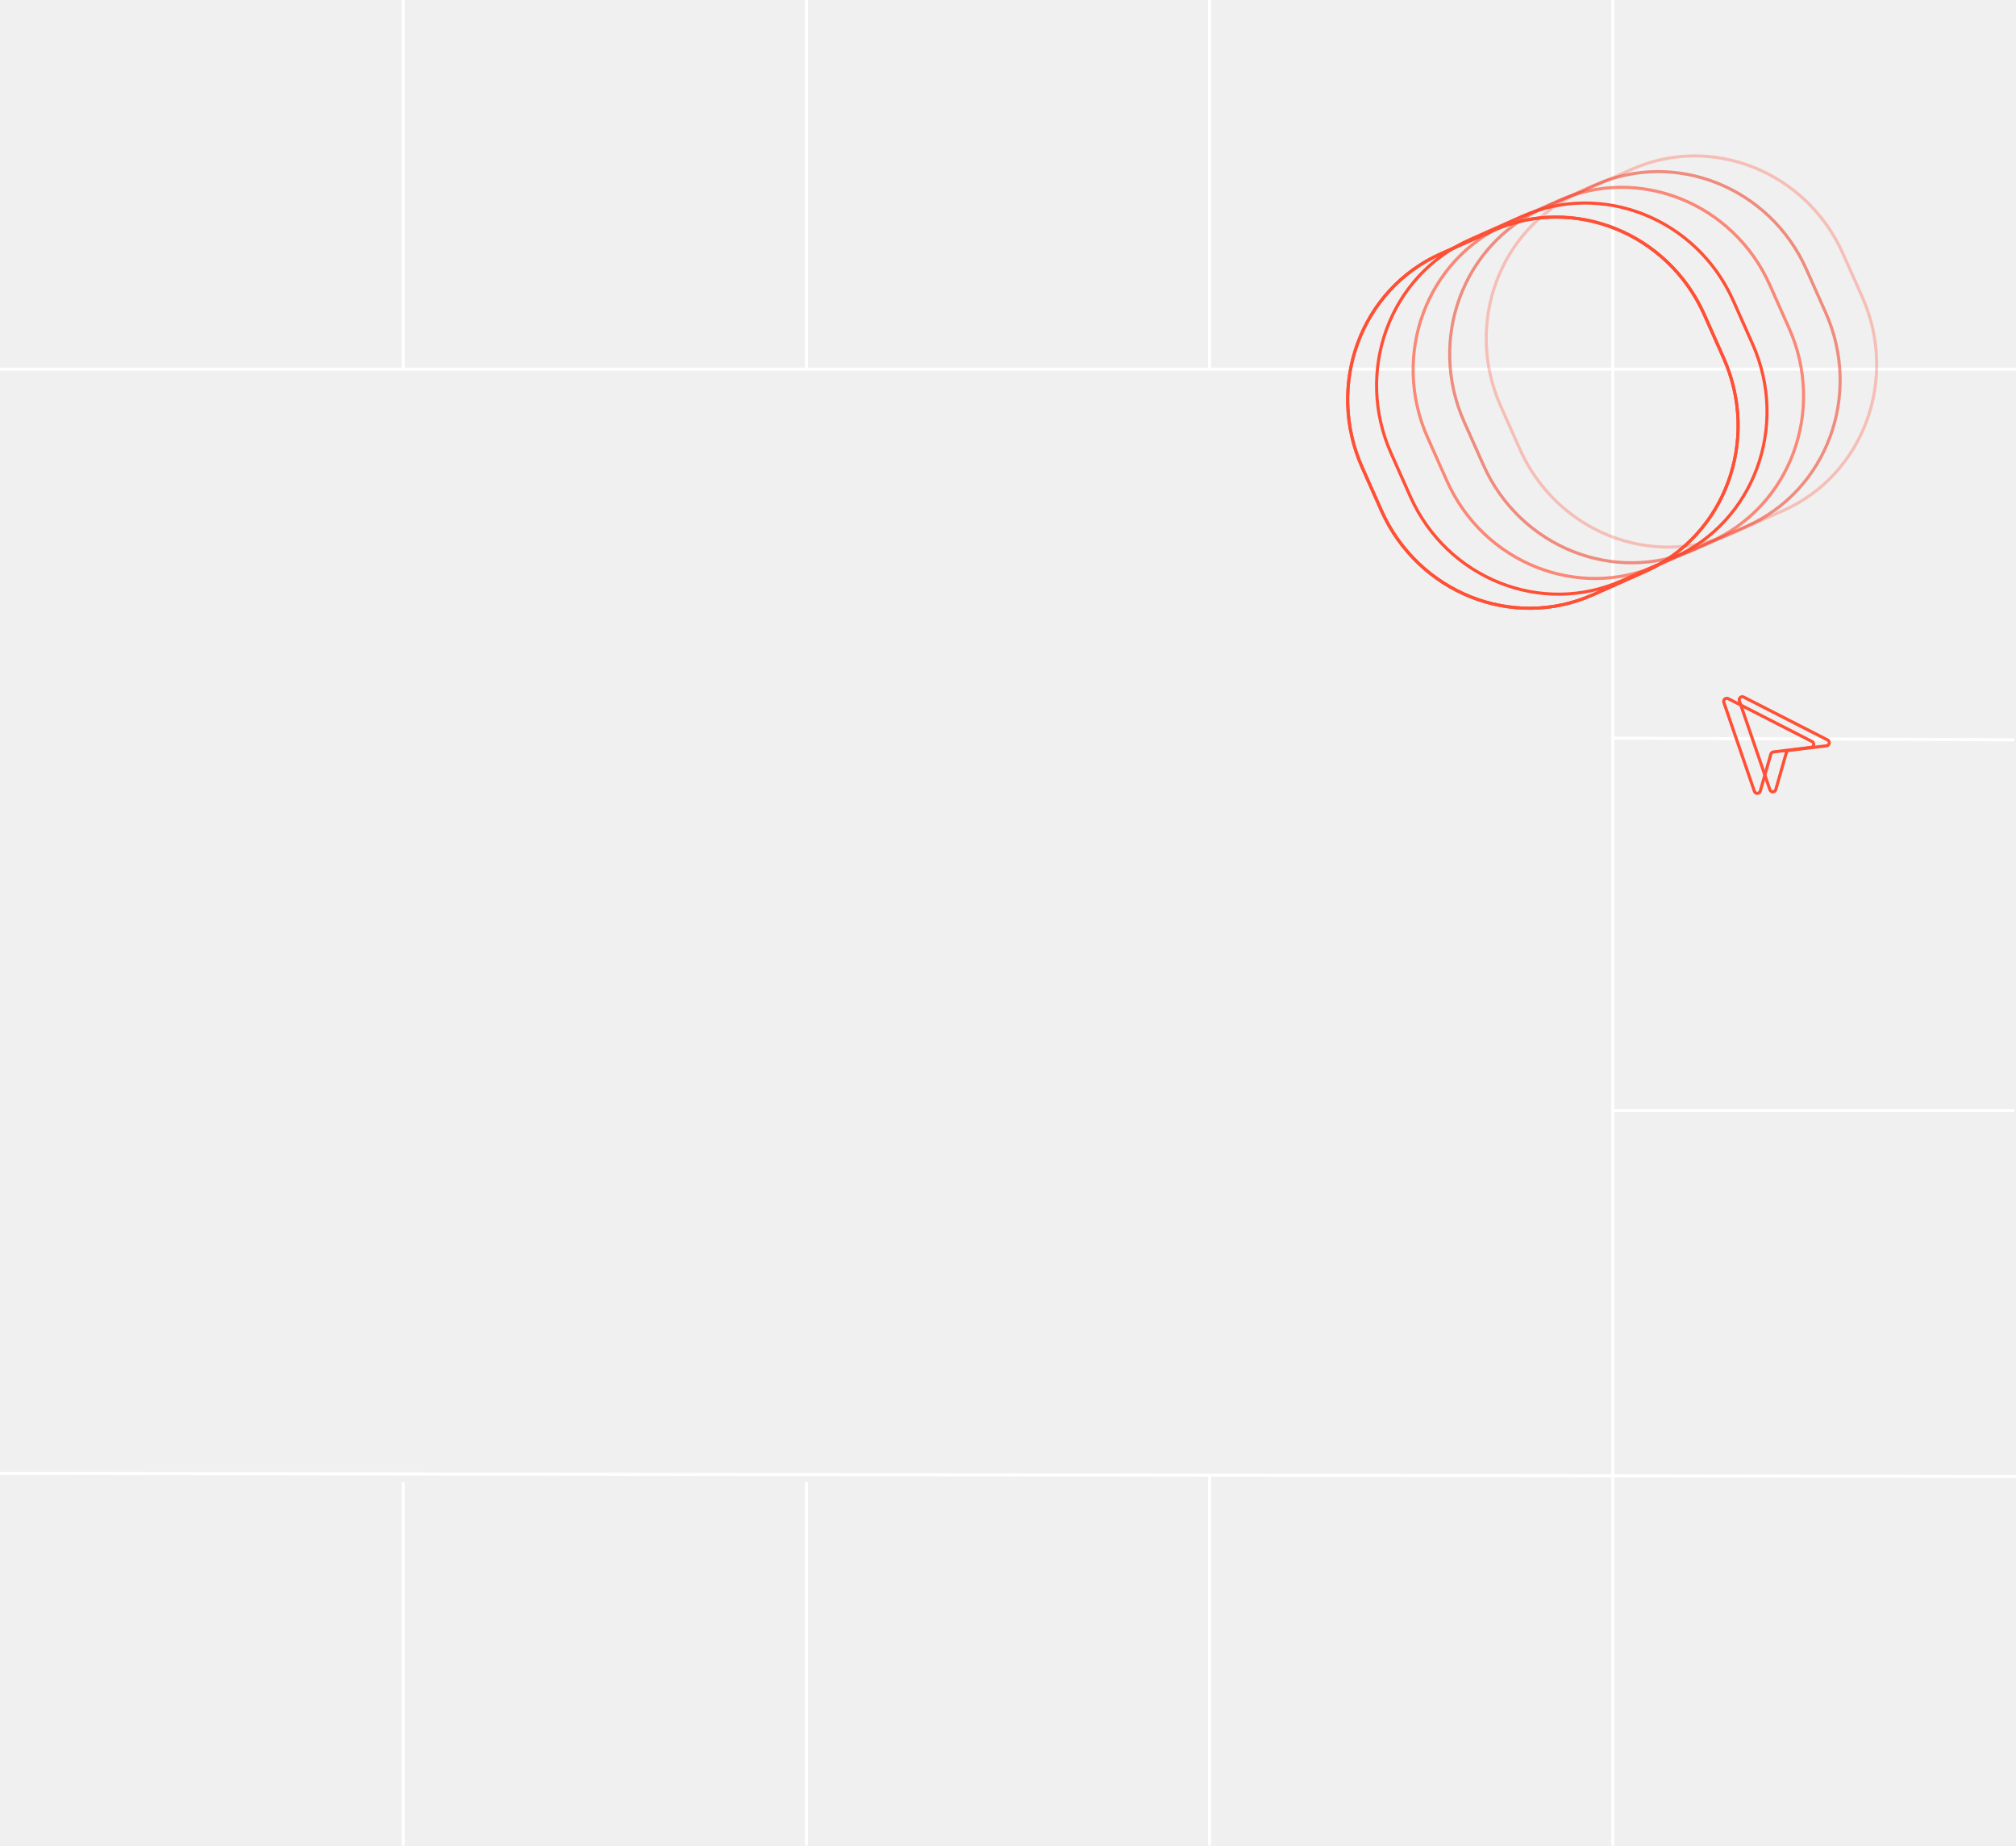
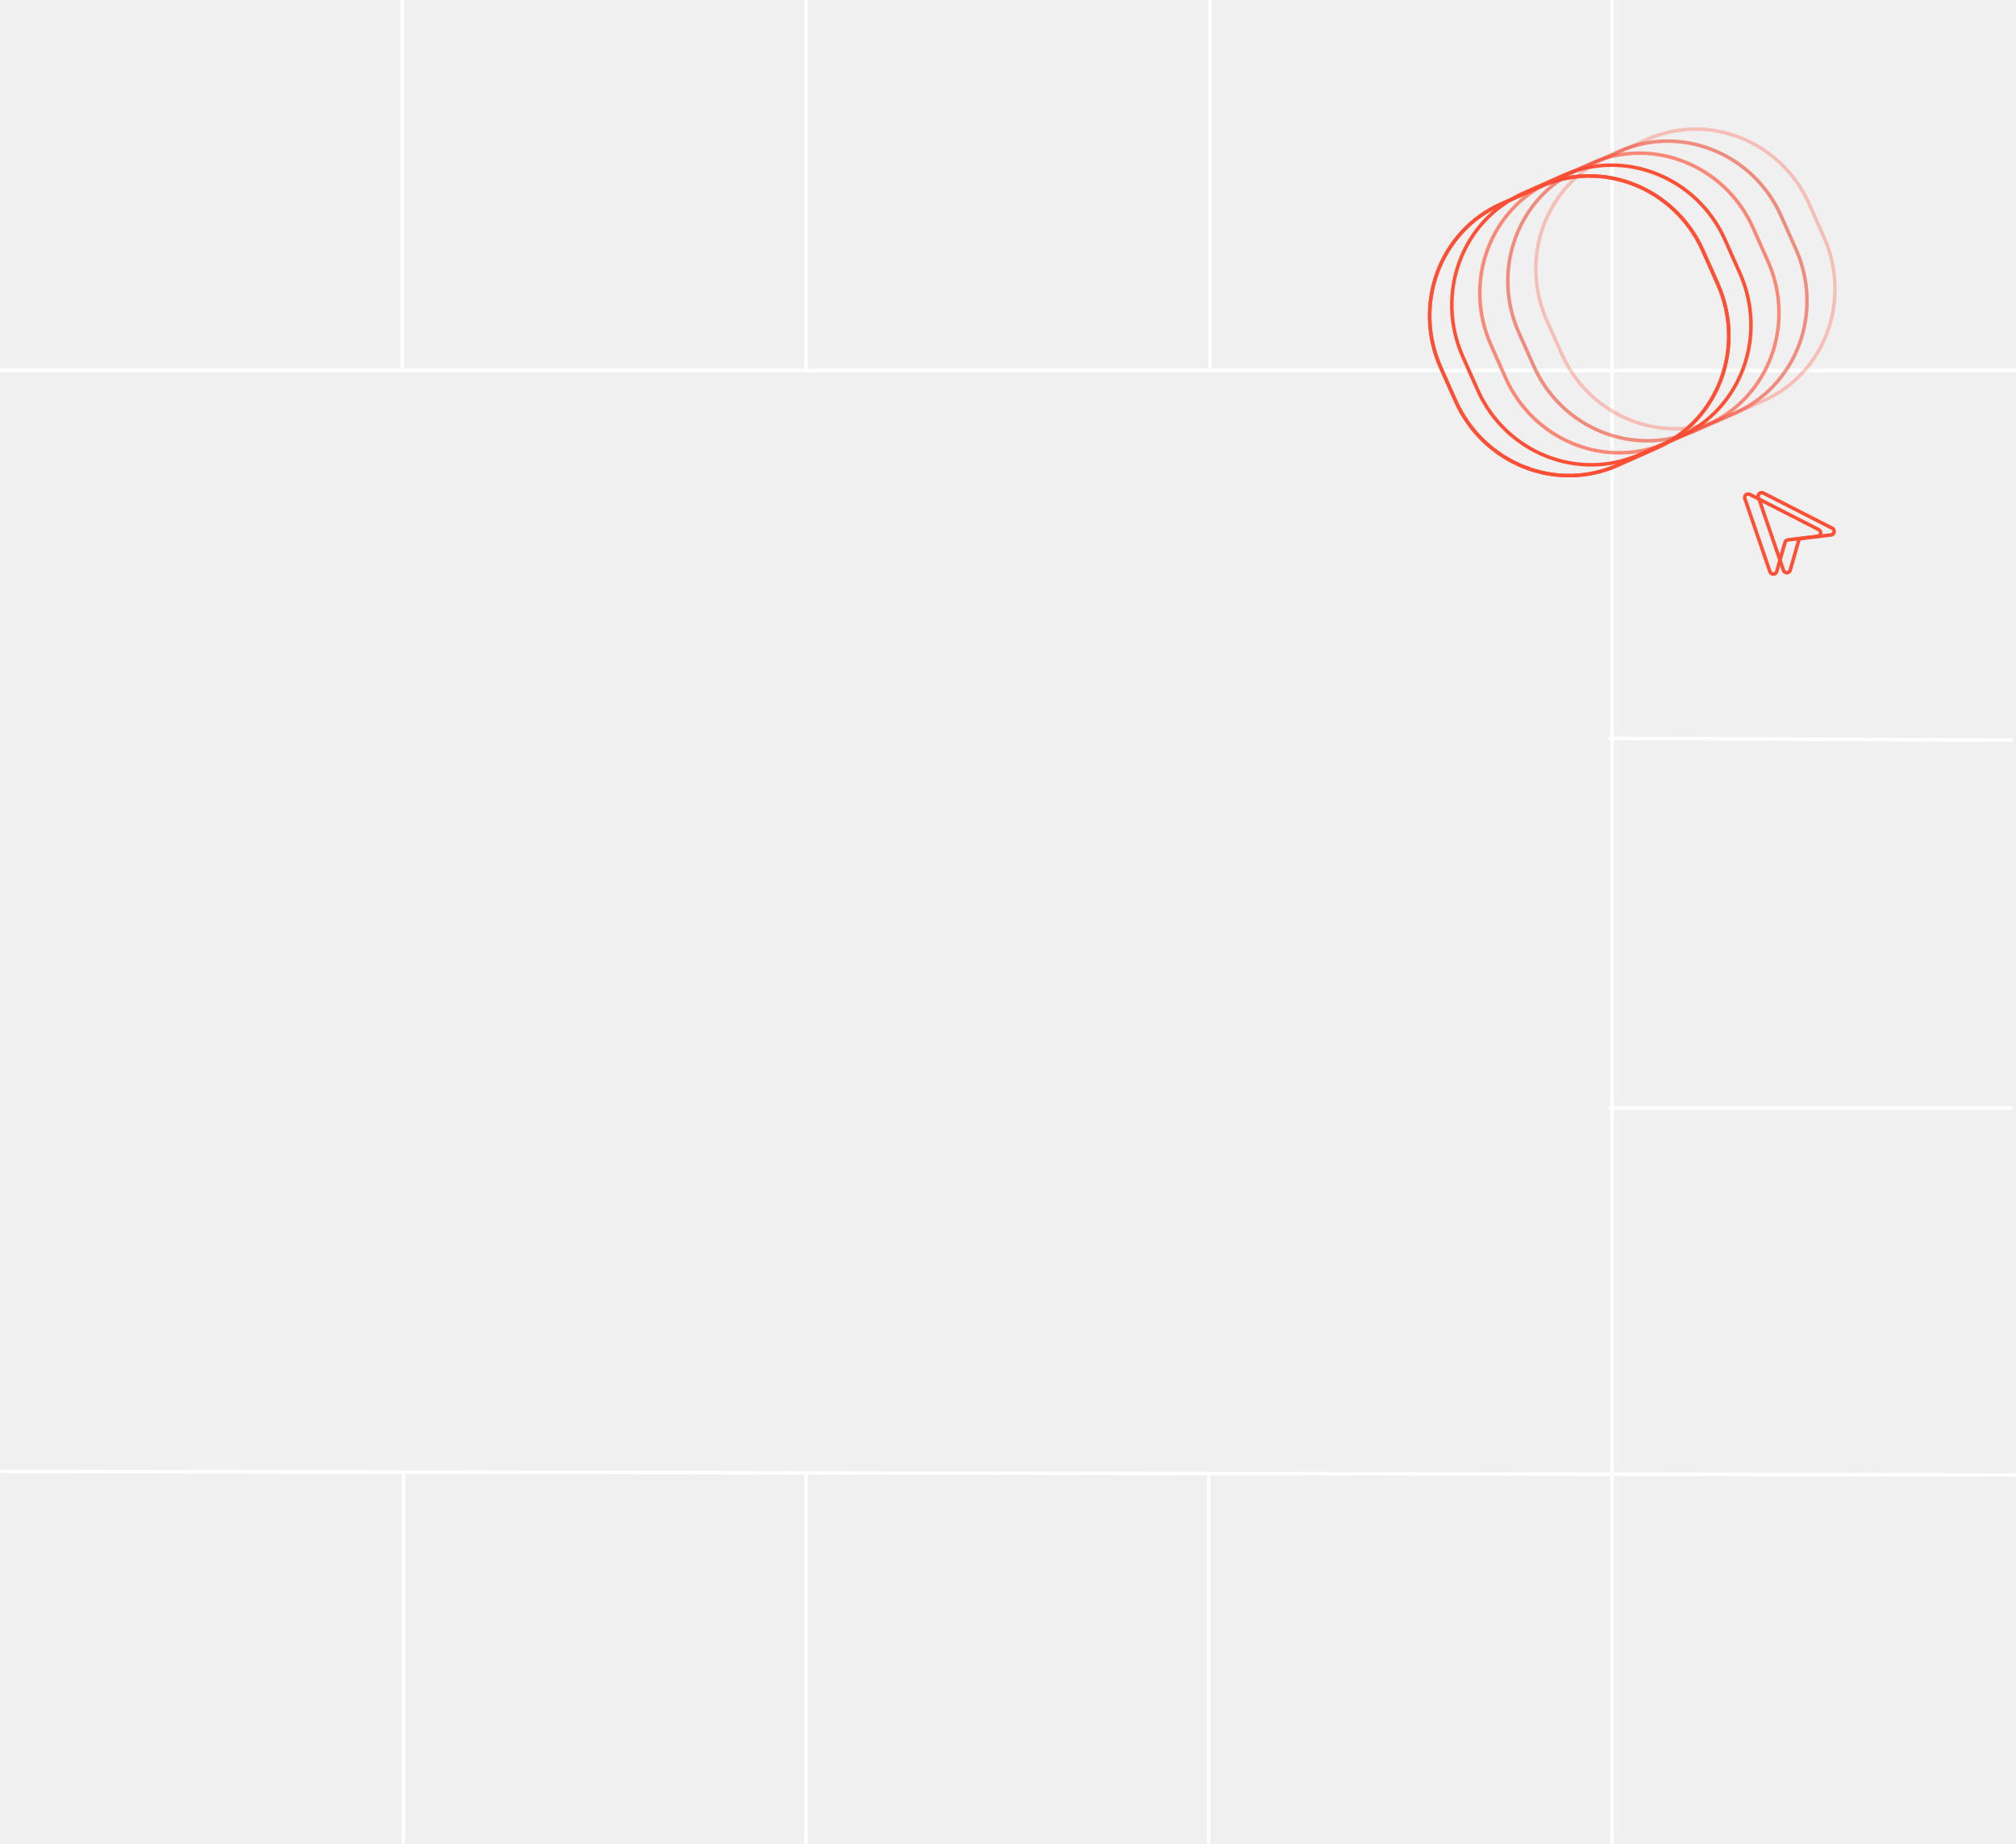
- <svg xmlns="http://www.w3.org/2000/svg" xmlns:xlink="http://www.w3.org/1999/xlink" width="650px" height="595px" viewBox="0 0 650 595" version="1.1">
+ <svg xmlns="http://www.w3.org/2000/svg" xmlns:xlink="http://www.w3.org/1999/xlink" width="574px" height="525px" viewBox="0 0 574 525" version="1.1">
  <defs>
-     <path d="M69.589,120.377 L51.223,120.377 C22.928,120.377 0,96.837 0,67.819 L0,52.559 C0,23.54 22.928,0 51.223,0 L69.589,0 C97.874,0 120.802,23.54 120.802,52.559 L120.802,67.819 C120.802,96.837 97.874,120.377 69.589,120.377" id="path-1" />
-     <path d="M69.589,120.377 L51.223,120.377 C22.928,120.377 0,96.837 0,67.819 L0,52.559 C0,23.54 22.928,0 51.223,0 L69.589,0 C97.874,0 120.802,23.54 120.802,52.559 L120.802,67.819 C120.802,96.837 97.874,120.377 69.589,120.377" id="path-3" />
-     <path d="M69.589,120.377 L51.223,120.377 C22.928,120.377 0,96.837 0,67.819 L0,52.559 C0,23.54 22.928,0 51.223,0 L69.589,0 C97.874,0 120.802,23.54 120.802,52.559 L120.802,67.819 C120.802,96.837 97.874,120.377 69.589,120.377" id="path-5" />
-     <path d="M69.589,120.377 L51.223,120.377 C22.928,120.377 0,96.837 0,67.819 L0,52.559 C0,23.54 22.928,0 51.223,0 L69.589,0 C97.874,0 120.802,23.54 120.802,52.559 L120.802,67.819 C120.802,96.837 97.874,120.377 69.589,120.377" id="path-7" />
-     <path d="M69.589,120.377 L51.223,120.377 C22.928,120.377 0,96.837 0,67.819 L0,52.559 C0,23.54 22.928,0 51.223,0 L69.589,0 C97.874,0 120.802,23.54 120.802,52.559 L120.802,67.819 C120.802,96.837 97.874,120.377 69.589,120.377" id="path-9" />
-     <path d="M69.589,120.377 L51.223,120.377 C22.928,120.377 0,96.837 0,67.819 L0,52.559 C0,23.54 22.928,0 51.223,0 L69.589,0 C97.874,0 120.802,23.54 120.802,52.559 L120.802,67.819 C120.802,96.837 97.874,120.377 69.589,120.377" id="path-11" />
+     <path d="M47.087,81.452 L34.659,81.452 C15.514,81.452 0,65.524 0,45.889 L0,35.564 C0,15.928 15.514,0 34.659,0 L47.087,0 C66.226,0 81.74,15.928 81.74,35.564 L81.74,45.889 C81.74,65.524 66.226,81.452 47.087,81.452" id="path-1" />
+     <path d="M47.087,81.452 L34.659,81.452 C15.514,81.452 0,65.524 0,45.889 L0,35.564 C0,15.928 15.514,0 34.659,0 L47.087,0 C66.226,0 81.74,15.928 81.74,35.564 L81.74,45.889 C81.74,65.524 66.226,81.452 47.087,81.452" id="path-3" />
+     <path d="M47.087,81.452 L34.659,81.452 C15.514,81.452 0,65.524 0,45.889 L0,35.564 C0,15.928 15.514,0 34.659,0 L47.087,0 C66.226,0 81.74,15.928 81.74,35.564 L81.74,45.889 C81.74,65.524 66.226,81.452 47.087,81.452" id="path-5" />
+     <path d="M47.087,81.452 L34.659,81.452 C15.514,81.452 0,65.524 0,45.889 L0,35.564 C0,15.928 15.514,0 34.659,0 L47.087,0 C66.226,0 81.74,15.928 81.74,35.564 L81.74,45.889 C81.74,65.524 66.226,81.452 47.087,81.452" id="path-7" />
+     <path d="M47.087,81.452 L34.659,81.452 C15.514,81.452 0,65.524 0,45.889 L0,35.564 C0,15.928 15.514,0 34.659,0 L47.087,0 C66.226,0 81.74,15.928 81.74,35.564 L81.74,45.889 C81.74,65.524 66.226,81.452 47.087,81.452" id="path-9" />
+     <path d="M47.087,81.452 L34.659,81.452 C15.514,81.452 0,65.524 0,45.889 L0,35.564 C0,15.928 15.514,0 34.659,0 L47.087,0 C66.226,0 81.74,15.928 81.74,35.564 L81.74,45.889 C81.74,65.524 66.226,81.452 47.087,81.452" id="path-11" />
  </defs>
-   <g id="最終版" stroke="none" stroke-width="1" fill="none" fill-rule="evenodd">
-     <g id="Desktop_1440" transform="translate(-730, -5352)">
-       <g id="Group-164" transform="translate(730, 5352)">
-         <line x1="130" y1="0" x2="130" y2="119" id="Path-9-Copy-12" stroke="#FFFFFF" />
-         <line x1="130" y1="477.874" x2="130" y2="595" id="Path-9-Copy-20" stroke="#FFFFFF" />
-         <line x1="260" y1="477.874" x2="260" y2="595" id="Path-9-Copy-19" stroke="#FFFFFF" />
-         <line x1="390" y1="476" x2="390" y2="595" id="Path-9-Copy-14" stroke="#FFFFFF" />
-         <line x1="260" y1="0" x2="260" y2="119" id="Path-9-Copy-13" stroke="#FFFFFF" />
-         <line x1="650" y1="119" x2="-8.45677695e-15" y2="119" id="Path-9-Copy-16" stroke="#FFFFFF" />
-         <line x1="649.5" y1="238.5" x2="519.501" y2="237.996" id="Path-9-Copy-21" stroke="#FFFFFF" />
-         <line x1="649.5" y1="358" x2="519.5" y2="358" id="Path-9-Copy-22" stroke="#FFFFFF" />
-         <line x1="650" y1="476" x2="0.001" y2="474.996" id="Path-9-Copy-17" stroke="#FFFFFF" />
-         <line x1="390" y1="0" x2="390" y2="119" id="Path-9-Copy-18" stroke="#FFFFFF" />
-         <line x1="520" y1="0" x2="520" y2="595" id="Path-9-Copy-15" stroke="#FFFFFF" />
-         <g id="Group-158" transform="translate(417.7996, 33.77457)">
+   <g id="0215_官網字級調整" stroke="none" stroke-width="1" fill="none" fill-rule="evenodd">
+     <g transform="translate(-730, -5496)" id="Group-183">
+       <g transform="translate(730, 5496)">
+         <g id="Group-35" stroke="#FFFFFF">
+           <line x1="114.5" y1="0" x2="114.5" y2="105" id="Path-9-Copy-12" />
+           <g id="Group-63" transform="translate(114, 419)">
+             <line x1="0.882" y1="0" x2="0.882" y2="106" id="Path-9-Copy-20" />
+             <line x1="115.5" y1="0" x2="115.5" y2="106" id="Path-9-Copy-19" />
+             <line x1="230.118" y1="1" x2="230.118" y2="106" id="Path-9-Copy-14" />
+           </g>
+           <line x1="229.5" y1="0" x2="229.5" y2="105" id="Path-9-Copy-13" />
+           <line x1="574" y1="105.5" x2="-7.46798456e-15" y2="105.5" id="Path-9-Copy-16" />
+           <line x1="573" y1="210.752" x2="458" y2="210.248" id="Path-9-Copy-21" />
+           <line x1="573" y1="315.5" x2="458" y2="315.5" id="Path-9-Copy-22" />
+           <line x1="574" y1="420" x2="1.24466409e-16" y2="419" id="Path-9-Copy-17" />
+           <line x1="344.5" y1="0" x2="344.5" y2="105" id="Path-9-Copy-18" />
+           <line x1="459" y1="0" x2="459" y2="525" id="Path-9-Copy-15" />
+         </g>
+         <g id="Group-190" transform="translate(395.7416, 25.59866)">
+           <g id="Group-35" transform="translate(100.2584, 110.8614)" stroke="#FF5036">
+             <path d="M6.637,25.643 L2.077,4.113 C1.962,3.573 2.308,3.042 2.848,2.928 C3.113,2.872 3.391,2.926 3.615,3.078 L21.877,15.435 C22.335,15.744 22.455,16.366 22.145,16.824 C21.959,17.099 21.648,17.264 21.316,17.263 L12.831,17.253 C12.429,17.253 12.065,17.493 11.909,17.863 L8.536,25.826 C8.32,26.334 7.733,26.572 7.225,26.357 C6.924,26.229 6.704,25.963 6.637,25.643 Z" id="Path-7-Copy" transform="translate(13.07409, 15.22169) rotate(-7) translate(-13.07409, -15.22169) " />
+             <path d="M10.488,25.256 L5.929,3.726 C5.814,3.186 6.159,2.655 6.7,2.54 C6.965,2.484 7.242,2.538 7.467,2.69 L25.729,15.047 C26.187,15.357 26.306,15.979 25.997,16.436 C25.811,16.711 25.5,16.876 25.168,16.876 L16.682,16.866 C16.28,16.865 15.917,17.105 15.76,17.476 L12.387,25.438 C12.172,25.947 11.585,26.185 11.077,25.969 C10.776,25.842 10.556,25.575 10.488,25.256 Z" id="Path-7-Copy-2" transform="translate(16.92591, 14.83415) rotate(-7) translate(-16.92591, -14.83415) " />
+           </g>
          <g id="Group-12-Copy-3">
-             <g id="Group-5-Copy-2" transform="translate(79.66017, 99.27159) rotate(-24) translate(-79.66017, -99.27159) translate(19.25899, 39.08289)">
-               <g id="Group-2" transform="translate(0, -0)">
-                 <mask id="mask-2" fill="white">
-                   <use xlink:href="#path-1" />
-                 </mask>
-                 <use id="Mask-Copy-2" stroke="#FF5036" xlink:href="#path-1" />
-               </g>
+             <g id="Group-2" transform="translate(53.90147, 67.17139) rotate(-24) translate(-53.90147, -67.17139) translate(13.03146, 26.44515)">
+               <mask id="mask-2" fill="white">
+                 <use xlink:href="#path-1" />
+               </mask>
+               <use id="Mask-Copy-2" stroke="#FF5036" xlink:href="#path-1" />
            </g>
-             <g id="Group-5-Copy-3" transform="translate(79.66017, 99.27159) rotate(-24) translate(-79.66017, -99.27159) translate(19.25899, 39.08289)">
+             <g id="Group-5-Copy-3" transform="translate(53.90147, 67.17139) rotate(-24) translate(-53.90147, -67.17139) translate(13.03146, 26.44515)">
              <g id="Group-2" transform="translate(0, -0)">
                <mask id="mask-4" fill="white">
                  <use xlink:href="#path-3" />
                </mask>
                <use id="Mask-Copy-2" stroke="#FF5036" xlink:href="#path-3" />
              </g>
            </g>
-             <g id="Group-5-Copy-6" transform="translate(88.9838, 94.73288) rotate(-24) translate(-88.9838, -94.73288) translate(28.58262, 34.54418)">
+             <g id="Group-5-Copy-6" transform="translate(60.21023, 64.10031) rotate(-24) translate(-60.21023, -64.10031) translate(19.34022, 23.37406)">
              <g id="Group-2" transform="translate(0, -0)">
                <mask id="mask-6" fill="white">
                  <use xlink:href="#path-5" />
                </mask>
                <use id="Mask-Copy-2" stroke="#FF5036" xlink:href="#path-5" />
              </g>
            </g>
-             <g id="Group-5-Copy-7" transform="translate(100.7691, 89.67275) rotate(-24) translate(-100.7691, -89.67275) translate(40.36796, 29.48404)">
-               <g id="Group-2" transform="translate(-0, -0)">
+             <g id="Group-5-Copy-7" transform="translate(68.1847, 60.67641) rotate(-24) translate(-68.1847, -60.67641) translate(27.31468, 19.95016)">
+               <g id="Group-2" transform="translate(0, -0)">
                <mask id="mask-8" fill="white">
                  <use xlink:href="#path-7" />
                </mask>
                <use id="Mask-Copy-2" stroke="#FF5036" opacity="0.652" xlink:href="#path-7" />
              </g>
            </g>
-             <g id="Group-2" transform="translate(112.5545, 84.61262) rotate(-24) translate(-112.5545, -84.61262) translate(52.1533, 24.42392)">
-               <mask id="mask-10" fill="white">
-                 <use xlink:href="#path-9" />
-               </mask>
-               <use id="Mask-Copy-2" stroke="#EF4B35" opacity="0.608" xlink:href="#path-9" />
+             <g id="Group-5-Copy-8" transform="translate(76.15916, 57.25251) rotate(-24) translate(-76.15916, -57.25251) translate(35.28915, 16.52626)">
+               <g id="Group-2" transform="translate(-0, -0)">
+                 <mask id="mask-10" fill="white">
+                   <use xlink:href="#path-9" />
+                 </mask>
+                 <use id="Mask-Copy-2" stroke="#EF4B35" opacity="0.608" xlink:href="#path-9" />
+               </g>
            </g>
-             <g id="Group-5-Copy-9" opacity="0.305" transform="translate(124.3398, 79.55249) rotate(-24) translate(-124.3398, -79.55249) translate(63.93865, 19.36379)">
-               <g id="Group-2" transform="translate(-0, 0)">
+             <g id="Group-5-Copy-9" opacity="0.305" transform="translate(84.13363, 53.82861) rotate(-24) translate(-84.13363, -53.82861) translate(43.26362, 13.10236)">
+               <g id="Group-2">
                <mask id="mask-12" fill="white">
                  <use xlink:href="#path-11" />
                </mask>
                <use id="Mask-Copy-2" stroke="#FF5036" xlink:href="#path-11" />
              </g>
            </g>
          </g>
-           <g id="Group-35" transform="translate(137.2004, 186.1875)" stroke="#FF5036">
-             <path d="M8.82,34.249 L2.545,4.619 C2.43,4.079 2.775,3.548 3.316,3.434 C3.581,3.377 3.858,3.432 4.083,3.584 L29.236,20.603 C29.693,20.913 29.813,21.534 29.503,21.992 C29.317,22.267 29.006,22.432 28.674,22.431 L16.472,22.417 C16.07,22.416 15.707,22.657 15.55,23.027 L10.719,34.432 C10.504,34.941 9.917,35.178 9.408,34.963 C9.107,34.835 8.888,34.569 8.82,34.249 Z" id="Path-7-Copy" transform="translate(16.98722, 19.7776) rotate(-7) translate(-16.98722, -19.7776) " />
-             <path d="M13.825,33.746 L7.549,4.116 C7.435,3.575 7.78,3.045 8.32,2.93 C8.586,2.874 8.863,2.928 9.088,3.08 L34.24,20.099 C34.698,20.409 34.818,21.031 34.508,21.488 C34.322,21.763 34.011,21.928 33.679,21.928 L21.477,21.913 C21.075,21.913 20.712,22.153 20.555,22.523 L15.724,33.929 C15.508,34.437 14.922,34.675 14.413,34.459 C14.112,34.332 13.892,34.065 13.825,33.746 Z" id="Path-7-Copy-2" transform="translate(21.99189, 19.27407) rotate(-7) translate(-21.99189, -19.27407) " />
-           </g>
        </g>
      </g>
    </g>
  </g>
</svg>
